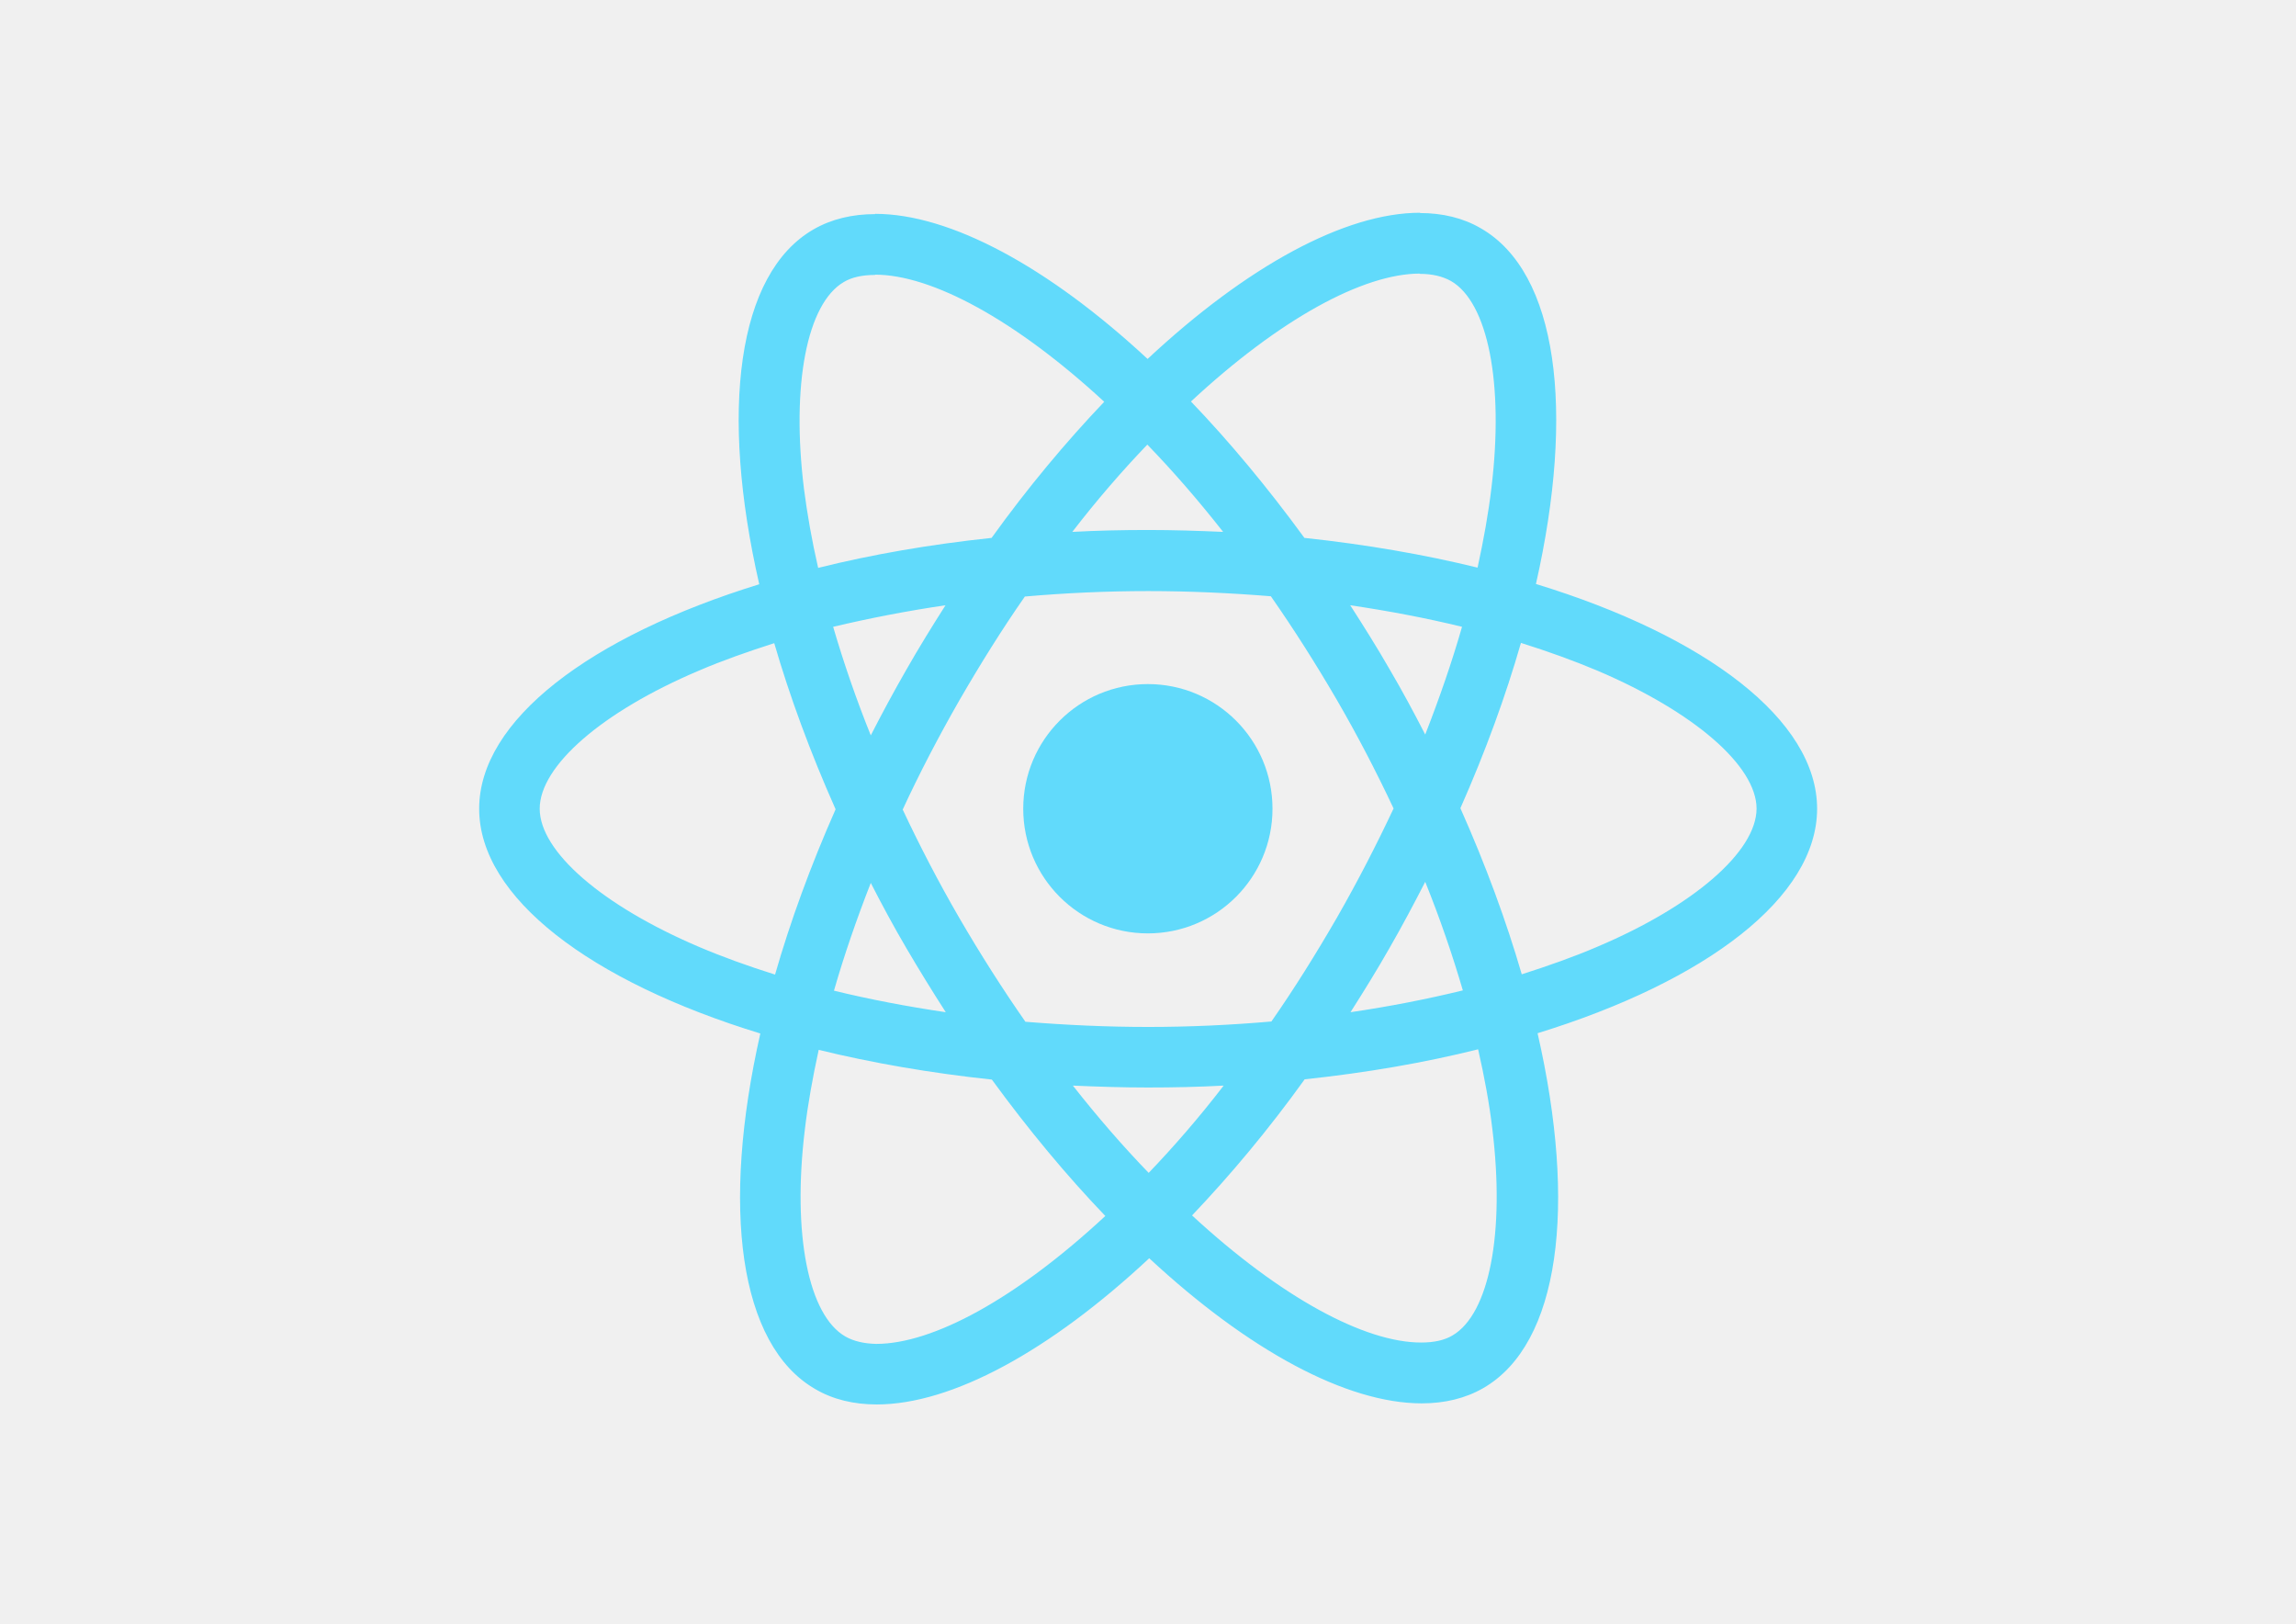
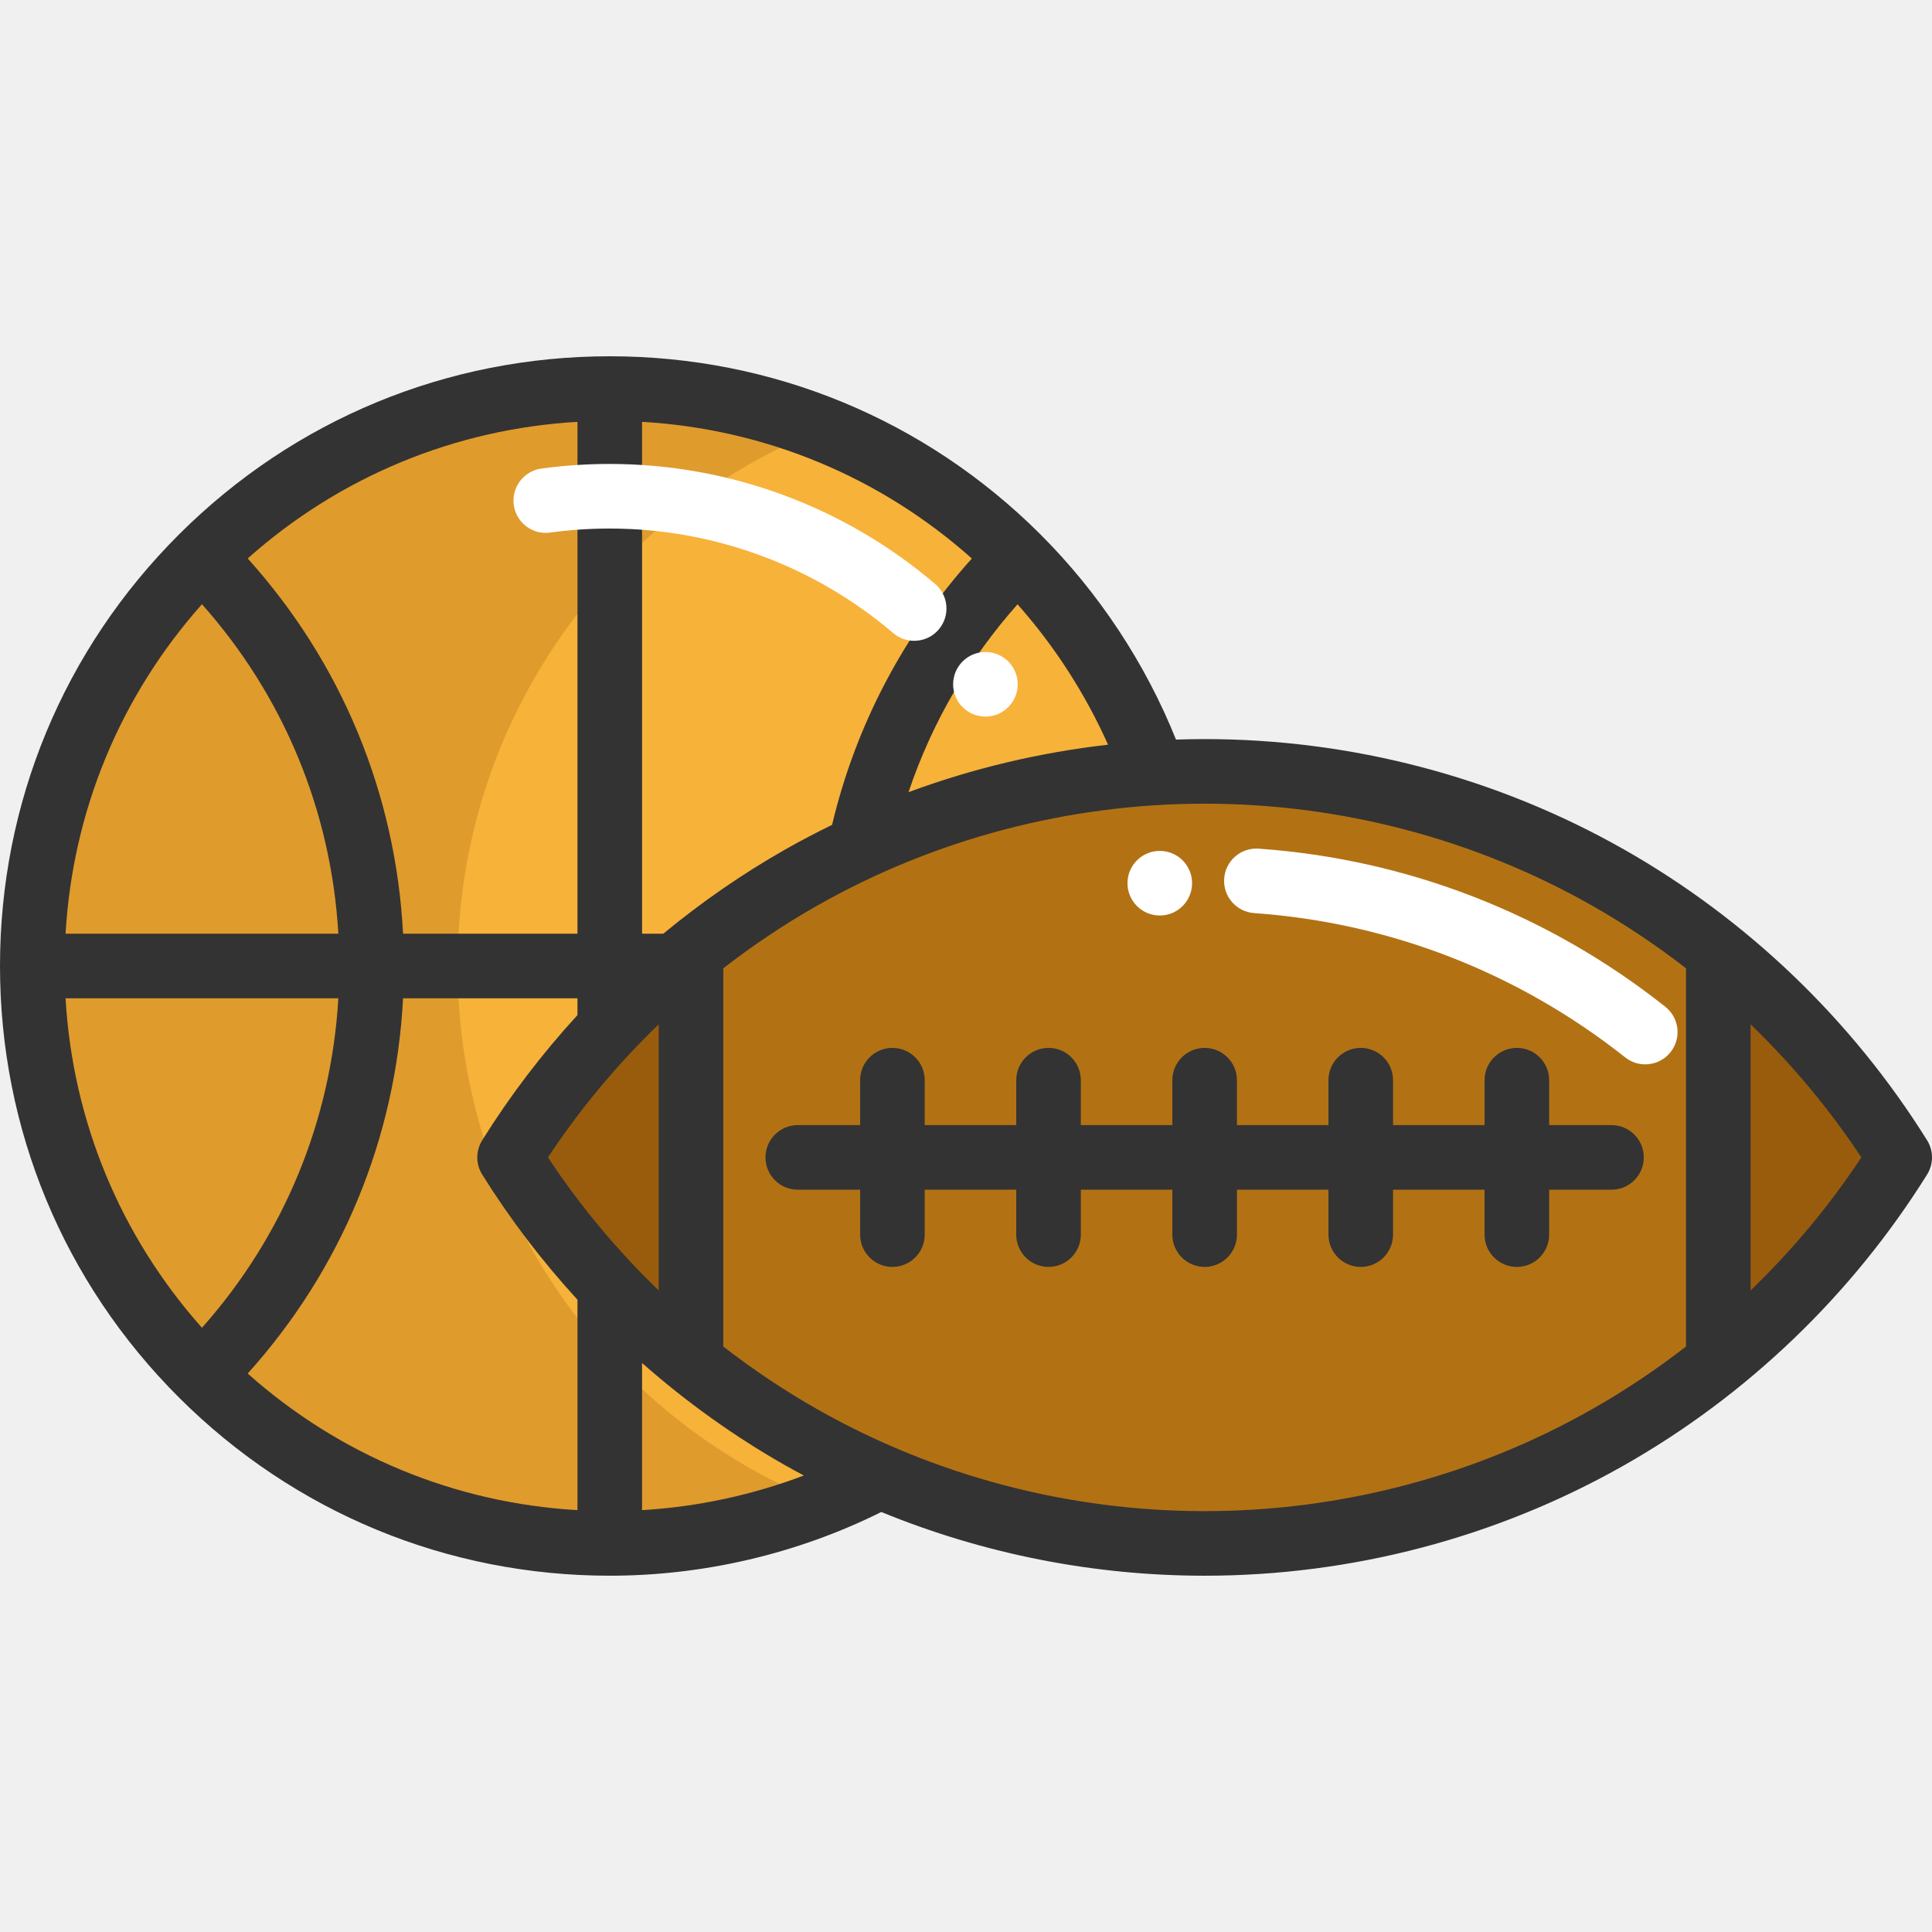
- <svg xmlns="http://www.w3.org/2000/svg" viewBox="0 0 841.9 595.3">
-   <g fill="#61DAFB">
-     <path d="M666.3 296.5c0-32.5-40.7-63.3-103.1-82.4 14.4-63.6 8-114.2-20.2-130.4-6.5-3.8-14.1-5.6-22.4-5.6v22.3c4.6 0 8.3.9 11.4 2.6 13.6 7.8 19.5 37.5 14.9 75.7-1.1 9.4-2.9 19.3-5.1 29.4-19.6-4.8-41-8.5-63.5-10.9-13.5-18.5-27.5-35.3-41.6-50 32.6-30.3 63.2-46.9 84-46.9V78c-27.5 0-63.5 19.6-99.9 53.6-36.4-33.8-72.4-53.2-99.9-53.2v22.3c20.7 0 51.4 16.5 84 46.6-14 14.7-28 31.4-41.3 49.9-22.6 2.4-44 6.1-63.6 11-2.3-10-4-19.7-5.2-29-4.7-38.2 1.1-67.9 14.6-75.8 3-1.8 6.9-2.6 11.5-2.6V78.5c-8.4 0-16 1.8-22.6 5.6-28.1 16.2-34.4 66.7-19.9 130.1-62.2 19.2-102.7 49.9-102.7 82.3 0 32.5 40.7 63.3 103.1 82.4-14.4 63.6-8 114.2 20.2 130.4 6.5 3.8 14.1 5.6 22.5 5.6 27.5 0 63.5-19.6 99.9-53.6 36.4 33.8 72.4 53.2 99.9 53.2 8.4 0 16-1.8 22.6-5.6 28.1-16.2 34.4-66.7 19.9-130.1 62-19.1 102.5-49.9 102.5-82.3zm-130.2-66.7c-3.7 12.9-8.3 26.2-13.5 39.5-4.1-8-8.4-16-13.1-24-4.6-8-9.5-15.8-14.4-23.4 14.2 2.1 27.9 4.7 41 7.9zm-45.8 106.5c-7.8 13.5-15.8 26.3-24.1 38.2-14.9 1.3-30 2-45.2 2-15.1 0-30.2-.7-45-1.9-8.3-11.9-16.4-24.6-24.2-38-7.6-13.1-14.5-26.4-20.8-39.8 6.2-13.4 13.2-26.8 20.7-39.9 7.8-13.5 15.8-26.3 24.1-38.2 14.9-1.3 30-2 45.2-2 15.1 0 30.2.7 45 1.9 8.3 11.9 16.4 24.6 24.2 38 7.6 13.1 14.5 26.4 20.8 39.8-6.3 13.4-13.2 26.8-20.7 39.9zm32.3-13c5.4 13.4 10 26.8 13.8 39.8-13.1 3.2-26.9 5.9-41.2 8 4.9-7.7 9.8-15.6 14.4-23.7 4.6-8 8.9-16.1 13-24.1zM421.2 430c-9.3-9.6-18.6-20.3-27.8-32 9 .4 18.2.7 27.5.7 9.4 0 18.7-.2 27.8-.7-9 11.7-18.3 22.4-27.5 32zm-74.4-58.9c-14.2-2.1-27.9-4.7-41-7.9 3.7-12.9 8.3-26.2 13.5-39.5 4.1 8 8.4 16 13.1 24 4.7 8 9.5 15.8 14.4 23.4zM420.7 163c9.3 9.6 18.6 20.3 27.8 32-9-.4-18.2-.7-27.5-.7-9.4 0-18.7.2-27.8.7 9-11.7 18.3-22.4 27.5-32zm-74 58.9c-4.9 7.7-9.8 15.6-14.4 23.7-4.6 8-8.9 16-13 24-5.4-13.4-10-26.8-13.8-39.8 13.1-3.1 26.9-5.8 41.2-7.9zm-90.5 125.2c-35.4-15.1-58.3-34.9-58.3-50.6 0-15.7 22.9-35.6 58.3-50.6 8.6-3.7 18-7 27.7-10.1 5.7 19.6 13.2 40 22.5 60.9-9.2 20.8-16.6 41.1-22.2 60.6-9.9-3.1-19.3-6.5-28-10.2zM310 490c-13.6-7.8-19.5-37.5-14.9-75.7 1.1-9.4 2.9-19.3 5.1-29.4 19.6 4.8 41 8.5 63.5 10.9 13.5 18.5 27.5 35.3 41.6 50-32.6 30.3-63.2 46.9-84 46.9-4.5-.1-8.3-1-11.3-2.7zm237.2-76.2c4.7 38.2-1.1 67.9-14.6 75.8-3 1.8-6.9 2.6-11.5 2.6-20.7 0-51.4-16.5-84-46.6 14-14.7 28-31.4 41.3-49.9 22.6-2.4 44-6.1 63.6-11 2.3 10.1 4.1 19.8 5.2 29.1zm38.5-66.7c-8.6 3.7-18 7-27.7 10.1-5.7-19.6-13.2-40-22.5-60.9 9.2-20.8 16.6-41.1 22.2-60.6 9.9 3.1 19.3 6.5 28.1 10.2 35.4 15.1 58.3 34.9 58.3 50.6-.1 15.7-23 35.6-58.4 50.6zM320.8 78.4z" />
-     <circle cx="420.9" cy="296.5" r="45.7" />
-     <path d="M520.5 78.1z" />
+ <svg xmlns="http://www.w3.org/2000/svg" height="800px" width="800px" version="1.1" id="Layer_1" viewBox="0 0 512 512" xml:space="preserve">
+   <g>
+     <path style="fill:#995C0D;" d="M455.357,252.461c18.898,15.235,35.183,33.585,48.078,54.263   c-12.895,20.678-29.18,39.029-48.078,54.263V252.461z" />
+     <path style="fill:#995C0D;" d="M183.128,255.999v104.989c-7.623-6.14-14.813-12.781-21.534-19.891   c-9.94-10.522-18.841-22.025-26.544-34.372c7.703-12.348,16.604-23.851,26.555-34.372c5.443-5.763,11.195-11.218,17.232-16.353   L183.128,255.999L183.128,255.999z" />
+   </g>
+   <path style="fill:#B27214;" d="M455.357,252.461v108.527v0.011c-37.214,30.036-84.562,48.021-136.109,48.021  c-30.584,0-59.672-6.334-86.057-17.745c-18.099-7.829-34.92-18.054-50.064-30.276v-0.011V255.999v-3.538v-0.011  c13.66-11.035,28.701-20.439,44.803-27.925c23.931-11.115,50.223-18.008,77.931-19.685c4.428-0.274,8.89-0.411,13.386-0.411  c51.547,0,98.895,17.985,136.109,48.021V252.461z" />
+   <g>
+     <path style="fill:#F7B239;" d="M269.653,147.655c16.011,15.965,28.495,35.445,36.21,57.185   c-27.708,1.678-54.001,8.57-77.931,19.685C234.15,194.832,248.963,168.299,269.653,147.655z" />
+     <path style="fill:#F7B239;" d="M161.594,341.097c6.722,7.11,13.911,13.751,21.534,19.891v0.011   c15.144,12.222,31.965,22.447,50.064,30.276c-21.363,11.332-45.739,17.745-71.598,17.745L161.594,341.097L161.594,341.097z" />
+     <path style="fill:#F7B239;" d="M161.594,272.341l0.011,0.011c-9.951,10.522-18.852,22.025-26.555,34.372   c7.703,12.348,16.604,23.851,26.544,34.372v67.923c-42.201,0-80.385-17.072-108.07-44.677   c27.765-27.697,44.963-66.017,44.963-108.344h63.107L161.594,272.341L161.594,272.341z" />
+     <path style="fill:#F7B239;" d="M8.561,255.999h89.925c0,42.326-17.198,80.647-44.963,108.344   C25.747,336.646,8.561,298.325,8.561,255.999z" />
+     <path style="fill:#F7B239;" d="M98.486,255.999H8.561c0-42.326,17.186-80.647,44.963-108.344   C81.289,175.352,98.486,213.672,98.486,255.999z" />
+     <path style="fill:#F7B239;" d="M161.594,102.978v153.021H98.486c0-42.326-17.198-80.647-44.963-108.344   C81.209,120.05,119.393,102.978,161.594,102.978z" />
+     <path style="fill:#F7B239;" d="M269.653,147.655c-20.69,20.644-35.502,47.177-41.722,76.87   c-16.102,7.486-31.143,16.89-44.803,27.925v0.011c-1.449,1.153-2.876,2.339-4.291,3.538h-17.243V102.978   C203.783,102.978,241.979,120.05,269.653,147.655z" />
+   </g>
+   <path style="fill:#E09B2D;" d="M121.285,255.999c0-64.607,40.041-119.86,96.659-142.303c-17.443-6.914-36.459-10.718-56.362-10.718  c-84.511,0-153.021,68.51-153.021,153.021S77.071,409.02,161.582,409.02c19.905,0,38.919-3.804,56.362-10.718  C161.326,375.86,121.285,320.607,121.285,255.999z" />
+   <g>
+     <path style="fill:#FFFFFF;" d="M436.002,282.067c-1.861,0-3.735-0.604-5.306-1.849c-28.392-22.479-62.398-35.702-98.341-38.24   c-4.715-0.333-8.268-4.426-7.935-9.141c0.333-4.715,4.426-8.274,9.141-7.935c39.395,2.782,76.658,17.268,107.761,41.894   c3.707,2.934,4.332,8.318,1.398,12.023C441.029,280.954,438.527,282.067,436.002,282.067z" />
+     <circle style="fill:#FFFFFF;" cx="307.355" cy="234.057" r="8.559" />
+   </g>
+   <g>
+     <path style="fill:#333333;" d="M510.704,302.195c-19.899-31.901-47.686-58.561-80.359-77.098   c-33.706-19.124-72.125-29.231-111.101-29.231c-2.533,0-5.065,0.048-7.592,0.132c-8.115-20.231-20.448-38.937-35.951-54.405   c-30.5-30.422-71.024-47.177-114.106-47.177c-43.077,0-83.604,16.754-114.118,47.177C16.861,172.13,0,212.761,0,255.999   c0,43.239,16.861,83.869,47.478,114.407c30.512,30.422,71.039,47.174,114.117,47.174c24.962,0,49.749-5.834,71.961-16.885   c27.046,11.095,56.206,16.888,85.688,16.888c38.976,0,77.394-10.109,111.101-29.233c32.672-18.537,60.46-45.197,80.359-77.098   C512.432,308.482,512.432,304.967,510.704,302.195z M145.217,306.725c8.461-12.813,18.335-24.635,29.35-35.269v70.539   C163.552,331.359,153.677,319.537,145.217,306.725z M153.036,247.439h-46.221c-1.922-37.09-16.318-71.851-41.172-99.442   c24.349-21.678,54.859-34.317,87.393-36.206V247.439z M89.665,247.439H17.376c1.886-32.515,14.502-62.983,36.145-87.312   C75.164,184.457,87.779,214.925,89.665,247.439z M89.665,264.557c-1.886,32.515-14.501,62.983-36.145,87.314   c-21.644-24.33-34.258-54.8-36.145-87.314L89.665,264.557L89.665,264.557z M106.815,264.557h46.221v4.453   c-9.399,10.244-17.87,21.352-25.251,33.186c-1.729,2.772-1.729,6.287,0,9.059c7.381,11.833,15.852,22.941,25.251,33.184v55.766   c-32.534-1.89-63.044-14.527-87.393-36.205C90.497,336.41,104.893,301.647,106.815,264.557z M175.781,247.439h-5.627V111.792   c32.543,1.89,63.056,14.533,87.399,36.219c-18.108,20.127-30.806,44.294-37.042,70.583c-4.185,2.038-8.312,4.202-12.368,6.502   C196.708,231.584,185.89,239.087,175.781,247.439z M269.659,160.144c9.836,11.101,17.969,23.723,23.985,37.207   c-18.093,2.064-35.864,6.278-52.878,12.582C246.922,191.607,256.718,174.712,269.659,160.144z M170.154,400.205v-39   c11.68,10.309,24.404,19.439,37.989,27.148c1.615,0.916,3.25,1.793,4.887,2.668C199.34,396.22,184.842,399.332,170.154,400.205z    M421.898,373.464c-31.136,17.666-66.633,27.003-102.654,27.003s-71.518-9.337-102.654-27.003   c-8.7-4.937-17.02-10.505-24.905-16.624v-100.23c7.884-6.119,16.204-11.688,24.905-16.624   c31.136-17.664,66.633-27.003,102.654-27.003c36.02,0,71.518,9.337,102.654,27.003c8.702,4.937,17.021,10.506,24.906,16.625   v100.229C438.919,362.959,430.598,368.527,421.898,373.464z M463.921,341.993v-70.538c11.015,10.635,20.888,22.456,29.35,35.268   C484.81,319.537,474.937,331.359,463.921,341.993z" />
+     <path style="fill:#333333;" d="M427.067,298.166h-16.523v-11.905c0-4.727-3.832-8.559-8.559-8.559s-8.559,3.832-8.559,8.559v11.905   h-24.254v-11.905c0-4.727-3.832-8.559-8.559-8.559s-8.559,3.832-8.559,8.559v11.905h-24.252v-11.905   c0-4.727-3.832-8.559-8.559-8.559s-8.559,3.832-8.559,8.559v11.905h-24.252v-11.905c0-4.727-3.832-8.559-8.559-8.559   s-8.559,3.832-8.559,8.559v11.905h-24.254v-11.905c0-4.727-3.832-8.559-8.559-8.559c-4.727,0-8.559,3.832-8.559,8.559v11.905   H211.42c-4.727,0-8.559,3.832-8.559,8.559s3.832,8.559,8.559,8.559h16.523v11.904c0,4.727,3.832,8.559,8.559,8.559   c4.727,0,8.559-3.832,8.559-8.559v-11.904h24.254v11.904c0,4.727,3.832,8.559,8.559,8.559s8.559-3.832,8.559-8.559v-11.904h24.252   v11.904c0,4.727,3.832,8.559,8.559,8.559s8.559-3.832,8.559-8.559v-11.904h24.252v11.904c0,4.727,3.832,8.559,8.559,8.559   s8.559-3.832,8.559-8.559v-11.904h24.252v11.904c0,4.727,3.832,8.559,8.559,8.559s8.559-3.832,8.559-8.559v-11.904h16.523   c4.727,0,8.559-3.832,8.559-8.559S431.795,298.166,427.067,298.166z" />
+   </g>
+   <g>
+     <path style="fill:#FFFFFF;" d="M242.262,169.824c-1.965,0-3.938-0.672-5.551-2.047c-20.95-17.869-47.631-27.709-75.13-27.709   c-5.283,0-10.594,0.359-15.786,1.07c-4.679,0.646-8.998-2.636-9.64-7.321c-0.641-4.683,2.637-8.999,7.321-9.64   c5.958-0.815,12.05-1.228,18.105-1.228c31.567,0,62.193,11.294,86.238,31.804c3.596,3.068,4.025,8.47,0.957,12.066   C247.086,168.803,244.681,169.824,242.262,169.824z" />
+     <circle style="fill:#FFFFFF;" cx="261.148" cy="181.346" r="8.559" />
  </g>
</svg>
